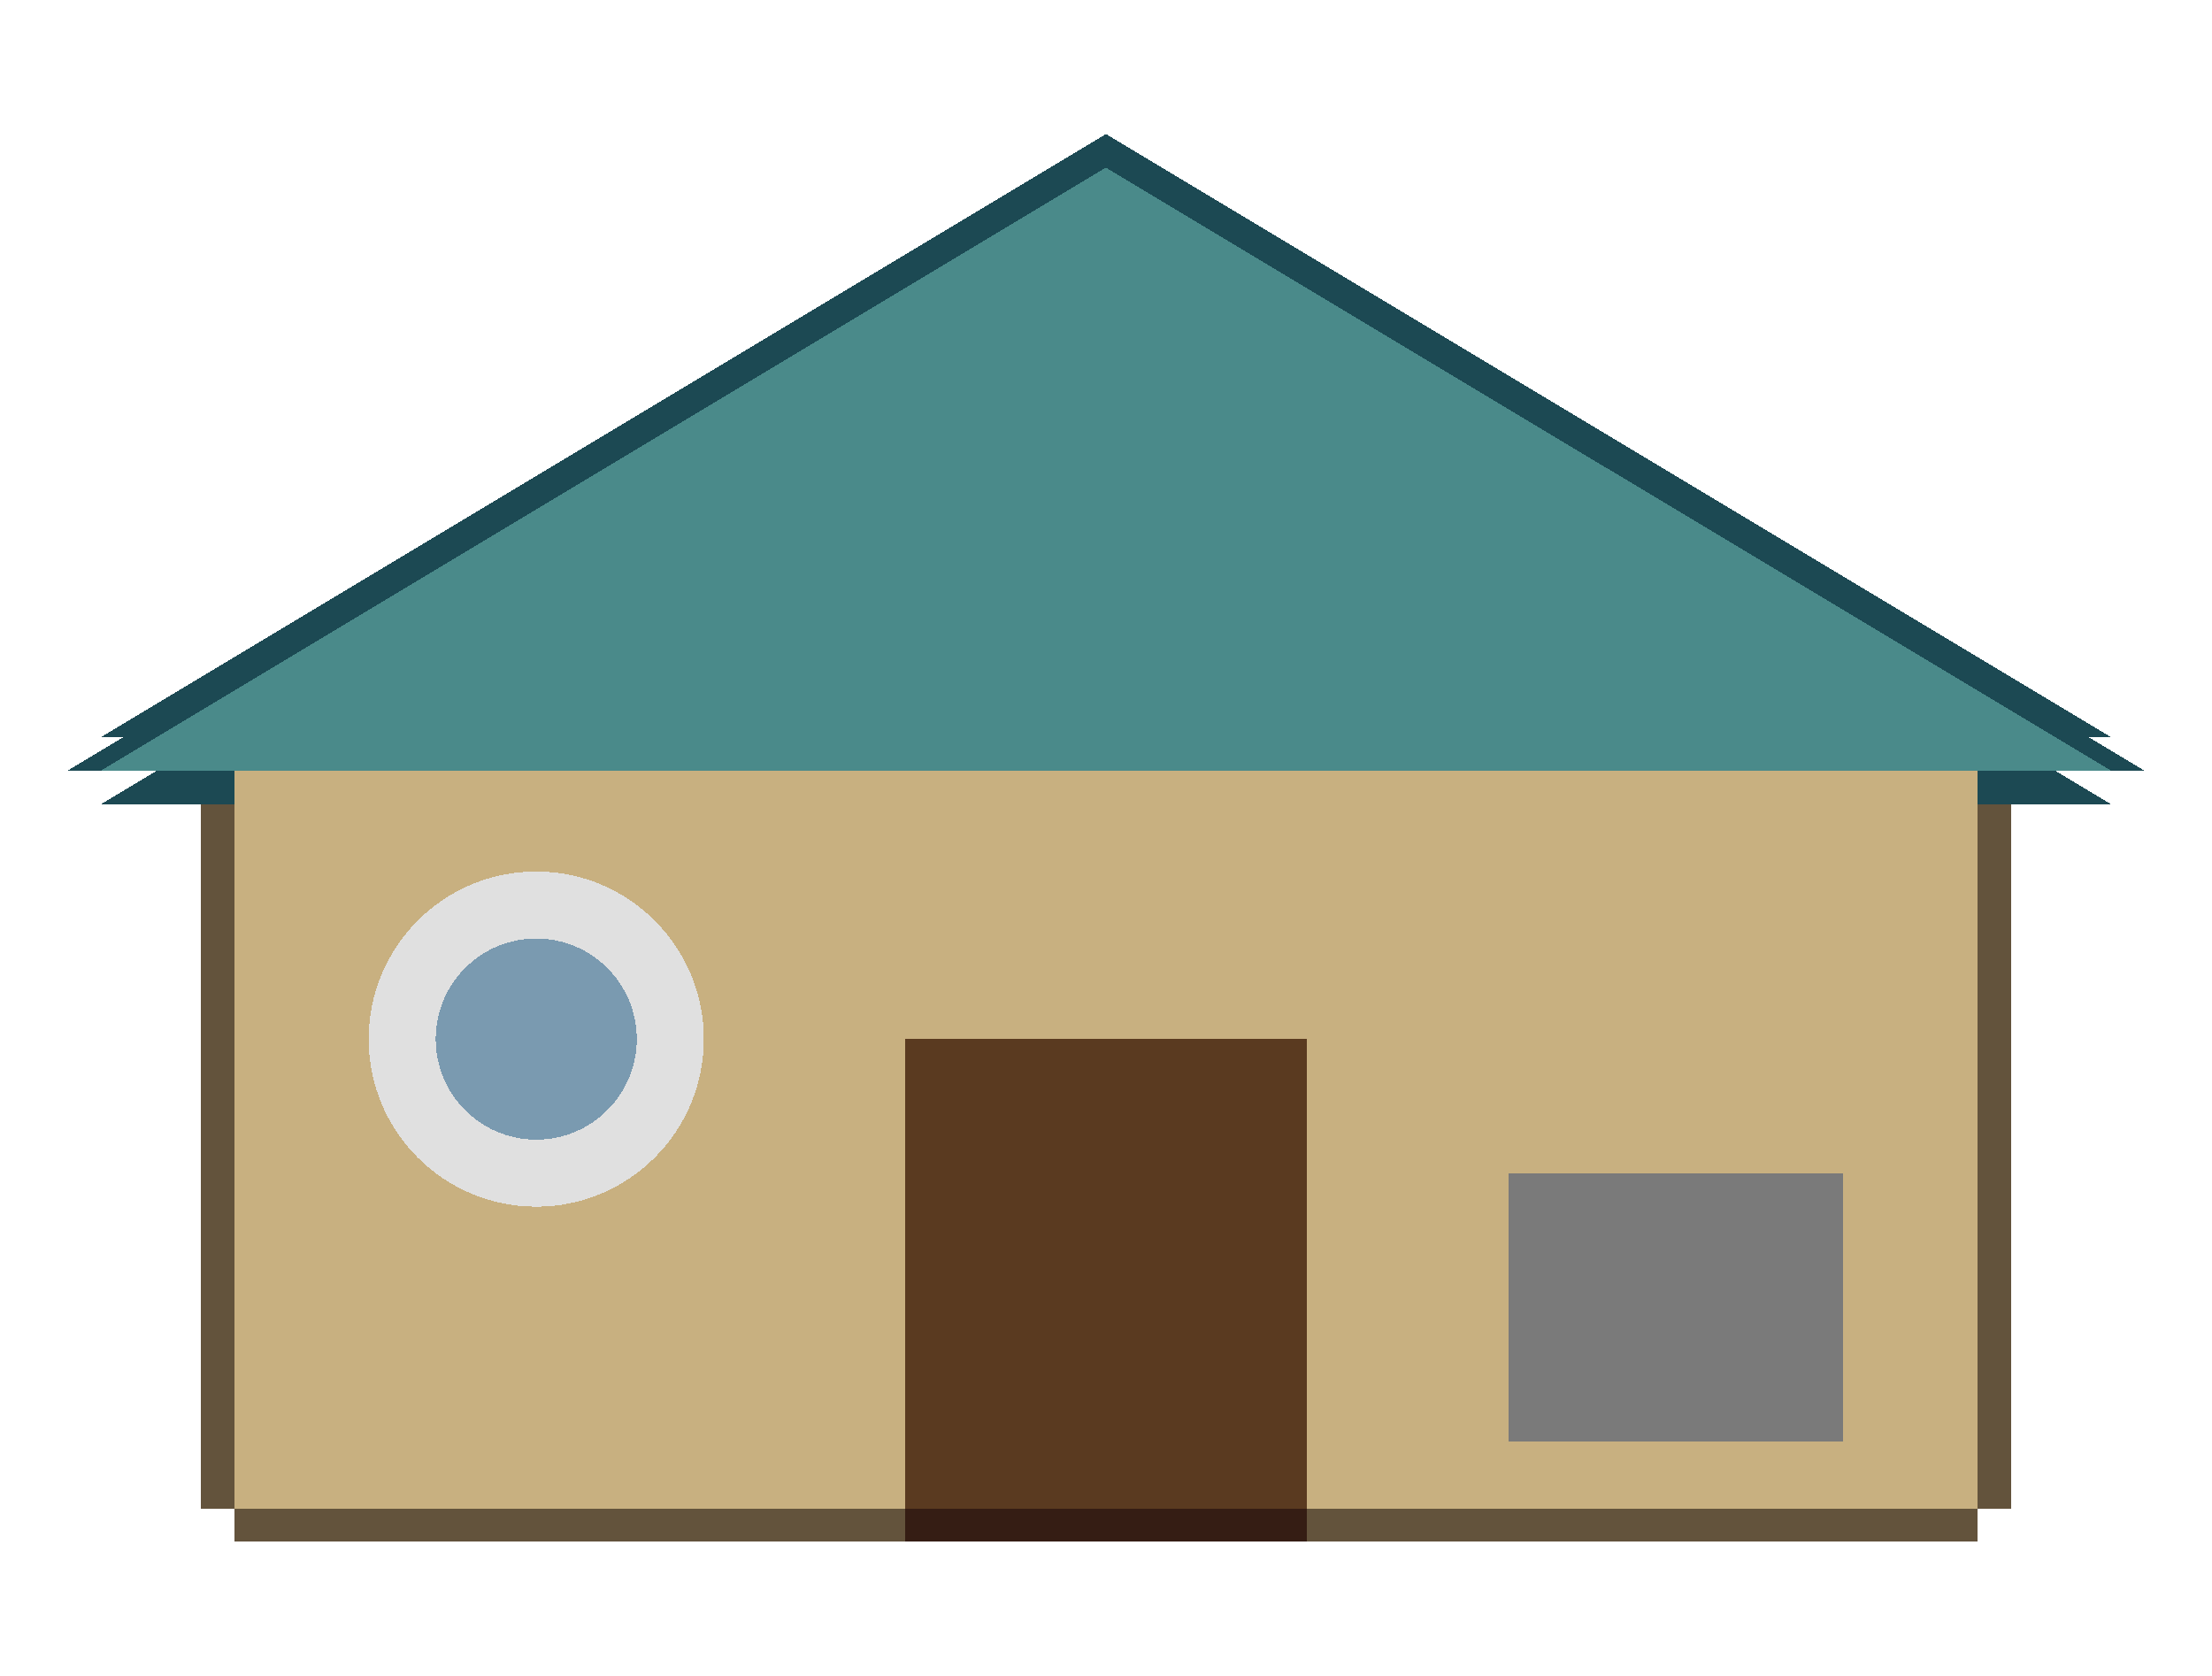
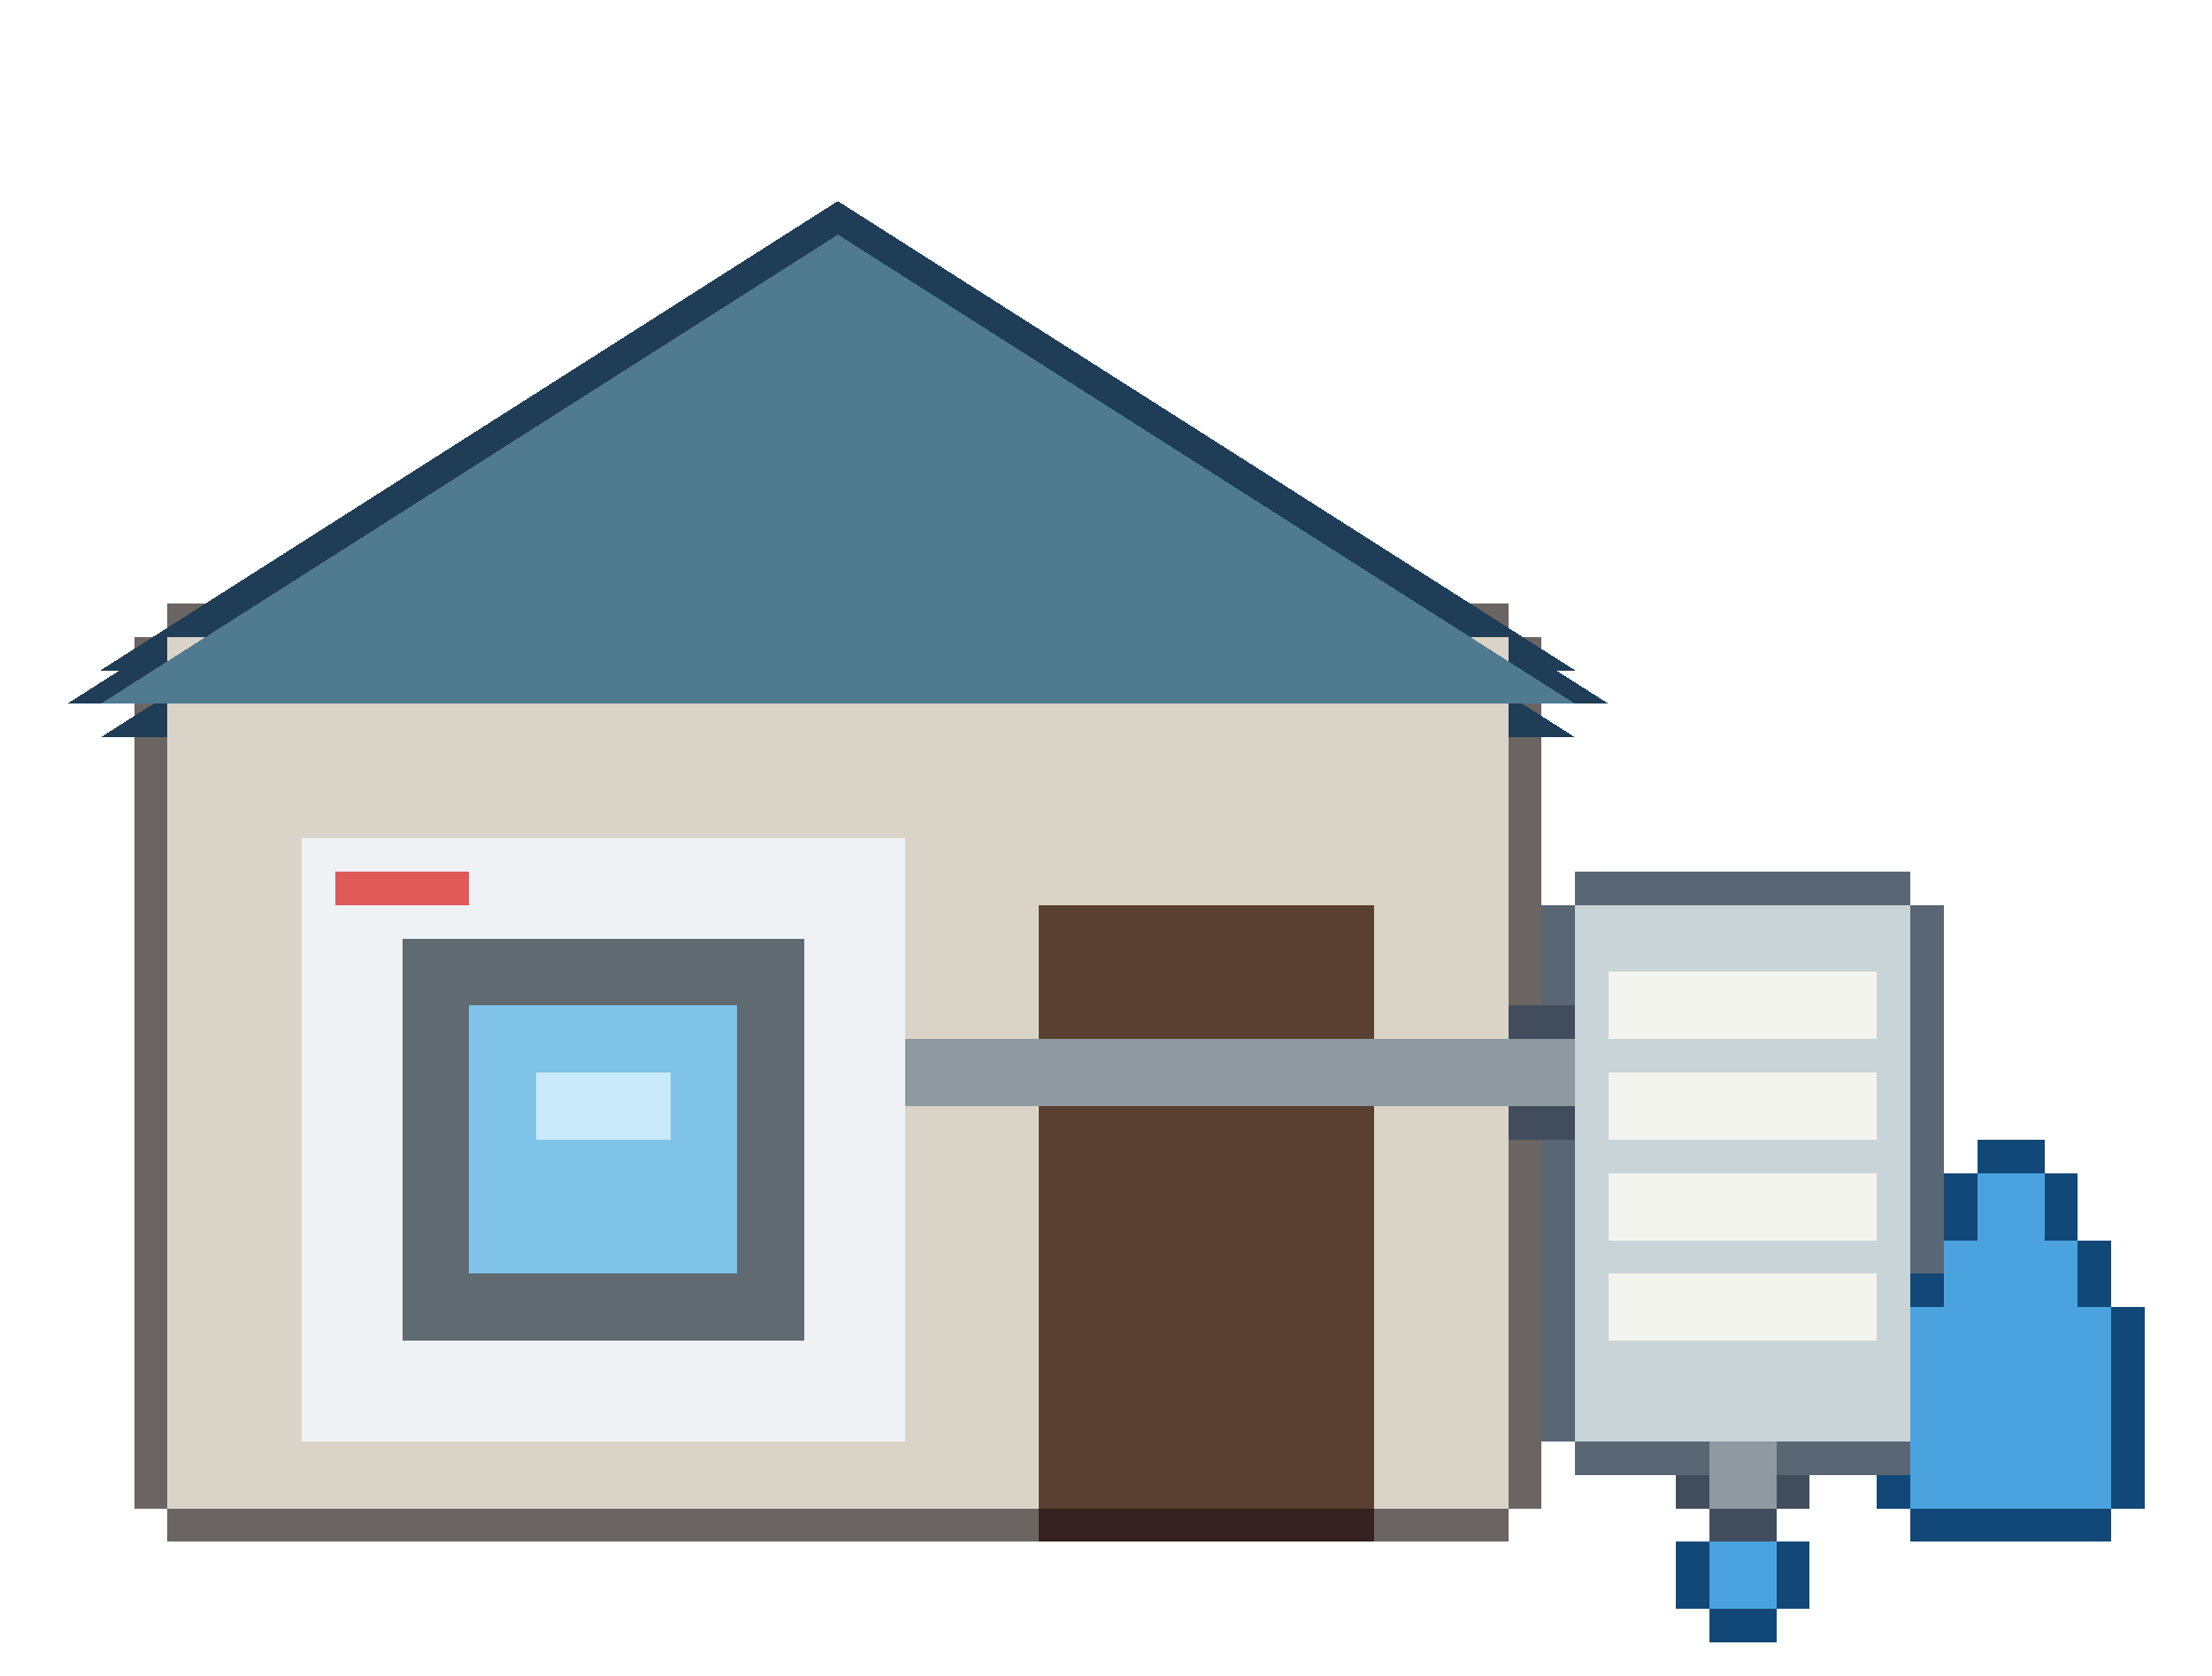
<svg xmlns="http://www.w3.org/2000/svg" width="66" height="50" viewBox="-1 -1 66 50" shape-rendering="crispEdges">
  <g id="outline">
    <g transform="translate(-1 0)">
-       <rect x="6" y="20" width="52" height="24" fill="#63533c" />
-       <polygon points="2,22 32,4 62,22" fill="#1c4953" />
-       <rect x="26" y="30" width="12" height="14" fill="#351d14" />
-       <circle cx="15" cy="30" r="5" fill="#6d656f" />
-       <circle cx="15" cy="30" r="3" fill="#334963" />
-       <rect x="44" y="34" width="10" height="8" fill="#433d47" />
+       <g id="art">
+         <rect x="4" y="18" width="40" height="26" fill="#6a6562" />
+         <polygon points="2,20 24,6 46,20" fill="#1f3d56" />
+         <rect x="8" y="24" width="18" height="18" fill="#697280" />
+         <rect x="11" y="27" width="12" height="12" fill="#2e3a49" />
+         <rect x="13" y="29" width="8" height="8" fill="#2d5a7b" />
+         <rect x="15" y="31" width="4" height="2" fill="#546d82" />
+         <rect x="9" y="25" width="4" height="1" fill="#6d1924" />
+         <rect x="30" y="26" width="10" height="18" fill="#35211f" />
+         <rect x="26" y="30" width="20" height="2" fill="#414d5d" />
+         <rect x="46" y="26" width="10" height="16" fill="#596674" />
+         <rect x="47" y="28" width="8" height="2" fill="#767673" />
+         <rect x="47" y="31" width="8" height="2" fill="#767673" />
+         <rect x="47" y="34" width="8" height="2" fill="#767673" />
+         <rect x="47" y="37" width="8" height="2" fill="#767673" />
+         <rect x="50" y="42" width="2" height="2" fill="#414d5d" />
+         <rect x="50" y="45" width="2" height="2" fill="#114877" />
+         <rect x="56" y="38" width="6" height="6" fill="#114877" />
+         <rect x="57" y="36" width="4" height="2" fill="#114877" />
+         <rect x="58" y="34" width="2" height="2" fill="#114877" />
+       </g>
    </g>
    <g transform="translate(1 0)">
-       <rect x="6" y="20" width="52" height="24" fill="#63533c" />
-       <polygon points="2,22 32,4 62,22" fill="#1c4953" />
-       <rect x="26" y="30" width="12" height="14" fill="#351d14" />
-       <circle cx="15" cy="30" r="5" fill="#6d656f" />
-       <circle cx="15" cy="30" r="3" fill="#334963" />
-       <rect x="44" y="34" width="10" height="8" fill="#433d47" />
+       <g id="art">
+         <rect x="4" y="18" width="40" height="26" fill="#6a6562" />
+         <polygon points="2,20 24,6 46,20" fill="#1f3d56" />
+         <rect x="8" y="24" width="18" height="18" fill="#697280" />
+         <rect x="11" y="27" width="12" height="12" fill="#2e3a49" />
+         <rect x="13" y="29" width="8" height="8" fill="#2d5a7b" />
+         <rect x="15" y="31" width="4" height="2" fill="#546d82" />
+         <rect x="9" y="25" width="4" height="1" fill="#6d1924" />
+         <rect x="30" y="26" width="10" height="18" fill="#35211f" />
+         <rect x="26" y="30" width="20" height="2" fill="#414d5d" />
+         <rect x="46" y="26" width="10" height="16" fill="#596674" />
+         <rect x="47" y="28" width="8" height="2" fill="#767673" />
+         <rect x="47" y="31" width="8" height="2" fill="#767673" />
+         <rect x="47" y="34" width="8" height="2" fill="#767673" />
+         <rect x="47" y="37" width="8" height="2" fill="#767673" />
+         <rect x="50" y="42" width="2" height="2" fill="#414d5d" />
+         <rect x="50" y="45" width="2" height="2" fill="#114877" />
+         <rect x="56" y="38" width="6" height="6" fill="#114877" />
+         <rect x="57" y="36" width="4" height="2" fill="#114877" />
+         <rect x="58" y="34" width="2" height="2" fill="#114877" />
+       </g>
    </g>
    <g transform="translate(0 -1)">
-       <rect x="6" y="20" width="52" height="24" fill="#63533c" />
-       <polygon points="2,22 32,4 62,22" fill="#1c4953" />
-       <rect x="26" y="30" width="12" height="14" fill="#351d14" />
-       <circle cx="15" cy="30" r="5" fill="#6d656f" />
-       <circle cx="15" cy="30" r="3" fill="#334963" />
-       <rect x="44" y="34" width="10" height="8" fill="#433d47" />
+       <g id="art">
+         <rect x="4" y="18" width="40" height="26" fill="#6a6562" />
+         <polygon points="2,20 24,6 46,20" fill="#1f3d56" />
+         <rect x="8" y="24" width="18" height="18" fill="#697280" />
+         <rect x="11" y="27" width="12" height="12" fill="#2e3a49" />
+         <rect x="13" y="29" width="8" height="8" fill="#2d5a7b" />
+         <rect x="15" y="31" width="4" height="2" fill="#546d82" />
+         <rect x="9" y="25" width="4" height="1" fill="#6d1924" />
+         <rect x="30" y="26" width="10" height="18" fill="#35211f" />
+         <rect x="26" y="30" width="20" height="2" fill="#414d5d" />
+         <rect x="46" y="26" width="10" height="16" fill="#596674" />
+         <rect x="47" y="28" width="8" height="2" fill="#767673" />
+         <rect x="47" y="31" width="8" height="2" fill="#767673" />
+         <rect x="47" y="34" width="8" height="2" fill="#767673" />
+         <rect x="47" y="37" width="8" height="2" fill="#767673" />
+         <rect x="50" y="42" width="2" height="2" fill="#414d5d" />
+         <rect x="50" y="45" width="2" height="2" fill="#114877" />
+         <rect x="56" y="38" width="6" height="6" fill="#114877" />
+         <rect x="57" y="36" width="4" height="2" fill="#114877" />
+         <rect x="58" y="34" width="2" height="2" fill="#114877" />
+       </g>
    </g>
    <g transform="translate(0 1)">
-       <rect x="6" y="20" width="52" height="24" fill="#63533c" />
-       <polygon points="2,22 32,4 62,22" fill="#1c4953" />
-       <rect x="26" y="30" width="12" height="14" fill="#351d14" />
-       <circle cx="15" cy="30" r="5" fill="#6d656f" />
-       <circle cx="15" cy="30" r="3" fill="#334963" />
-       <rect x="44" y="34" width="10" height="8" fill="#433d47" />
+       <g id="art">
+         <rect x="4" y="18" width="40" height="26" fill="#6a6562" />
+         <polygon points="2,20 24,6 46,20" fill="#1f3d56" />
+         <rect x="8" y="24" width="18" height="18" fill="#697280" />
+         <rect x="11" y="27" width="12" height="12" fill="#2e3a49" />
+         <rect x="13" y="29" width="8" height="8" fill="#2d5a7b" />
+         <rect x="15" y="31" width="4" height="2" fill="#546d82" />
+         <rect x="9" y="25" width="4" height="1" fill="#6d1924" />
+         <rect x="30" y="26" width="10" height="18" fill="#35211f" />
+         <rect x="26" y="30" width="20" height="2" fill="#414d5d" />
+         <rect x="46" y="26" width="10" height="16" fill="#596674" />
+         <rect x="47" y="28" width="8" height="2" fill="#767673" />
+         <rect x="47" y="31" width="8" height="2" fill="#767673" />
+         <rect x="47" y="34" width="8" height="2" fill="#767673" />
+         <rect x="47" y="37" width="8" height="2" fill="#767673" />
+         <rect x="50" y="42" width="2" height="2" fill="#414d5d" />
+         <rect x="50" y="45" width="2" height="2" fill="#114877" />
+         <rect x="56" y="38" width="6" height="6" fill="#114877" />
+         <rect x="57" y="36" width="4" height="2" fill="#114877" />
+         <rect x="58" y="34" width="2" height="2" fill="#114877" />
+       </g>
    </g>
  </g>
  <g id="art" data-size="64 48" data-box="0 0 64 48">
-     <rect x="6" y="20" width="52" height="24" fill="#c8b080" />
-     <polygon points="2,22 32,4 62,22" fill="#4a8a8a" />
-     <rect x="26" y="30" width="12" height="14" fill="#5a3a20" />
-     <circle cx="15" cy="30" r="5" fill="#e0e0e0" />
-     <circle cx="15" cy="30" r="3" fill="#7a9ab0" />
-     <rect x="44" y="34" width="10" height="8" fill="#7a7a7a" />
+     <g id="art">
+       <rect x="4" y="18" width="40" height="26" fill="#d9d4c7" />
+       <polygon points="2,20 24,6 46,20" fill="#4f7a8f" />
+       <rect x="8" y="24" width="18" height="18" fill="#eef2f4" />
+       <rect x="11" y="27" width="12" height="12" fill="#5f6b70" />
+       <rect x="13" y="29" width="8" height="8" fill="#7fc4e8" />
+       <rect x="15" y="31" width="4" height="2" fill="#c9eaf9" />
+       <rect x="9" y="25" width="4" height="1" fill="#e05a5a" />
+       <rect x="30" y="26" width="10" height="18" fill="#5a4030" />
+       <rect x="26" y="30" width="20" height="2" fill="#8e9aa0" />
+       <rect x="46" y="26" width="10" height="16" fill="#c9d4d8" />
+       <rect x="47" y="28" width="8" height="2" fill="#f4f4ee" />
+       <rect x="47" y="31" width="8" height="2" fill="#f4f4ee" />
+       <rect x="47" y="34" width="8" height="2" fill="#f4f4ee" />
+       <rect x="47" y="37" width="8" height="2" fill="#f4f4ee" />
+       <rect x="50" y="42" width="2" height="2" fill="#8e9aa0" />
+       <rect x="50" y="45" width="2" height="2" fill="#4aa3df" />
+       <rect x="56" y="38" width="6" height="6" fill="#4aa3df" />
+       <rect x="57" y="36" width="4" height="2" fill="#4aa3df" />
+       <rect x="58" y="34" width="2" height="2" fill="#4aa3df" />
+     </g>
  </g>
</svg>
